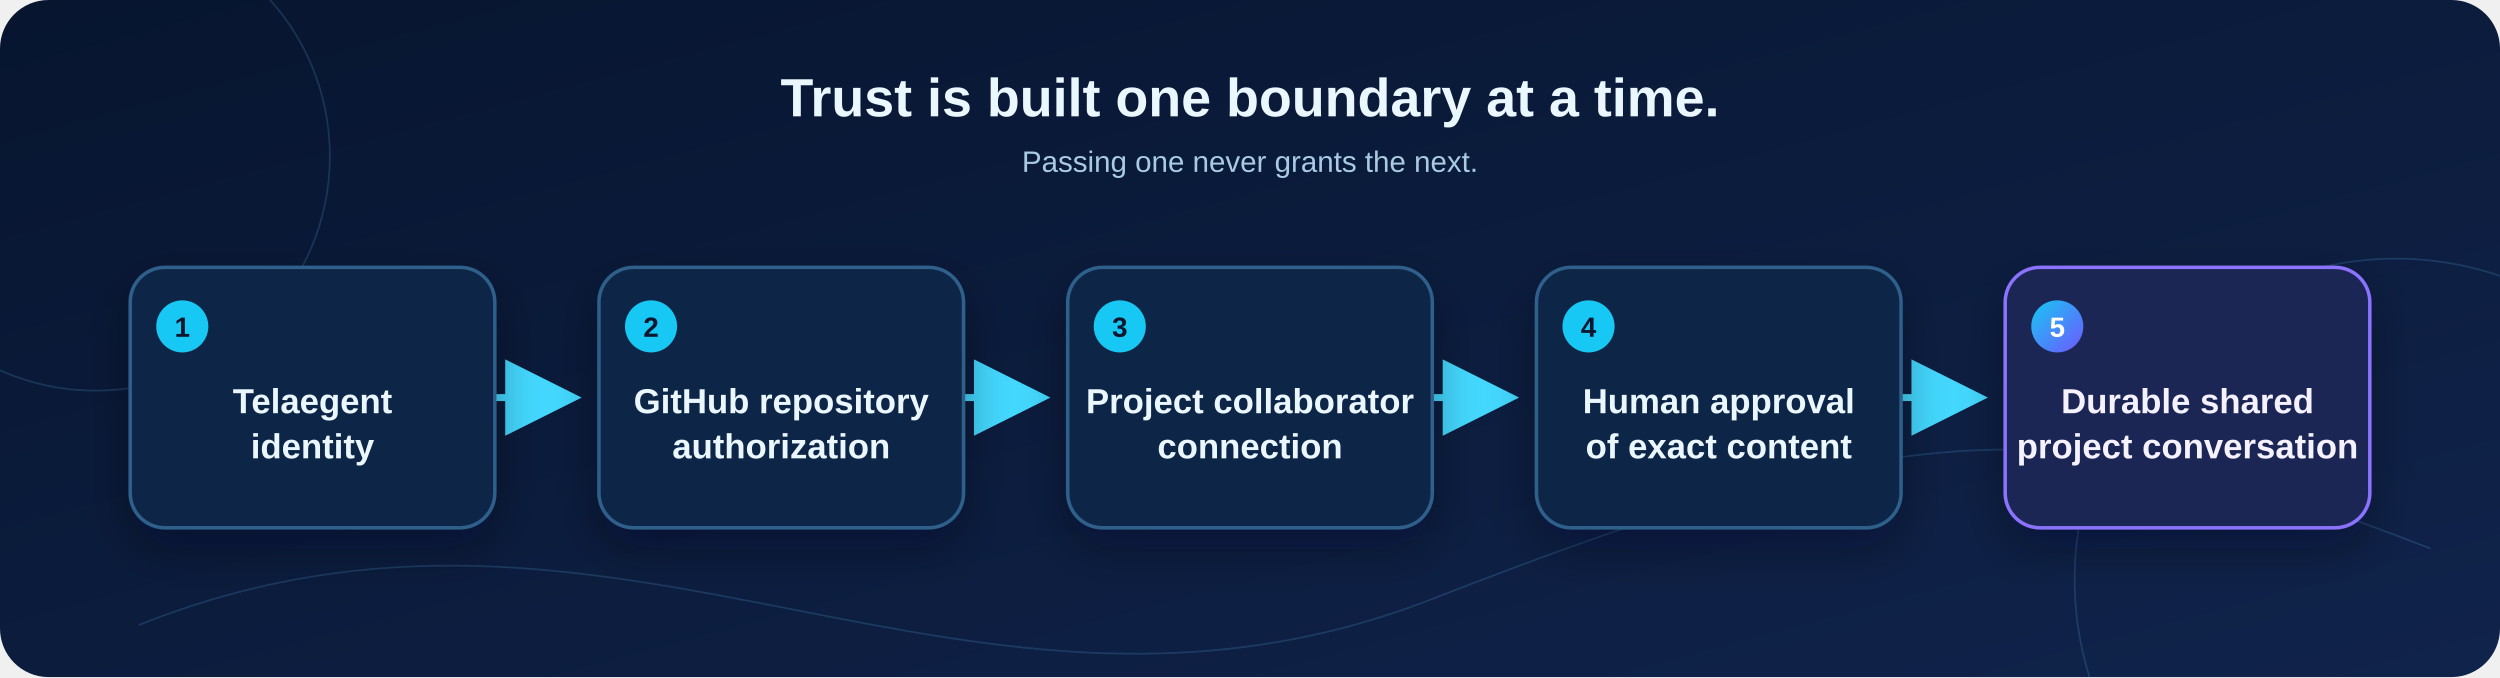
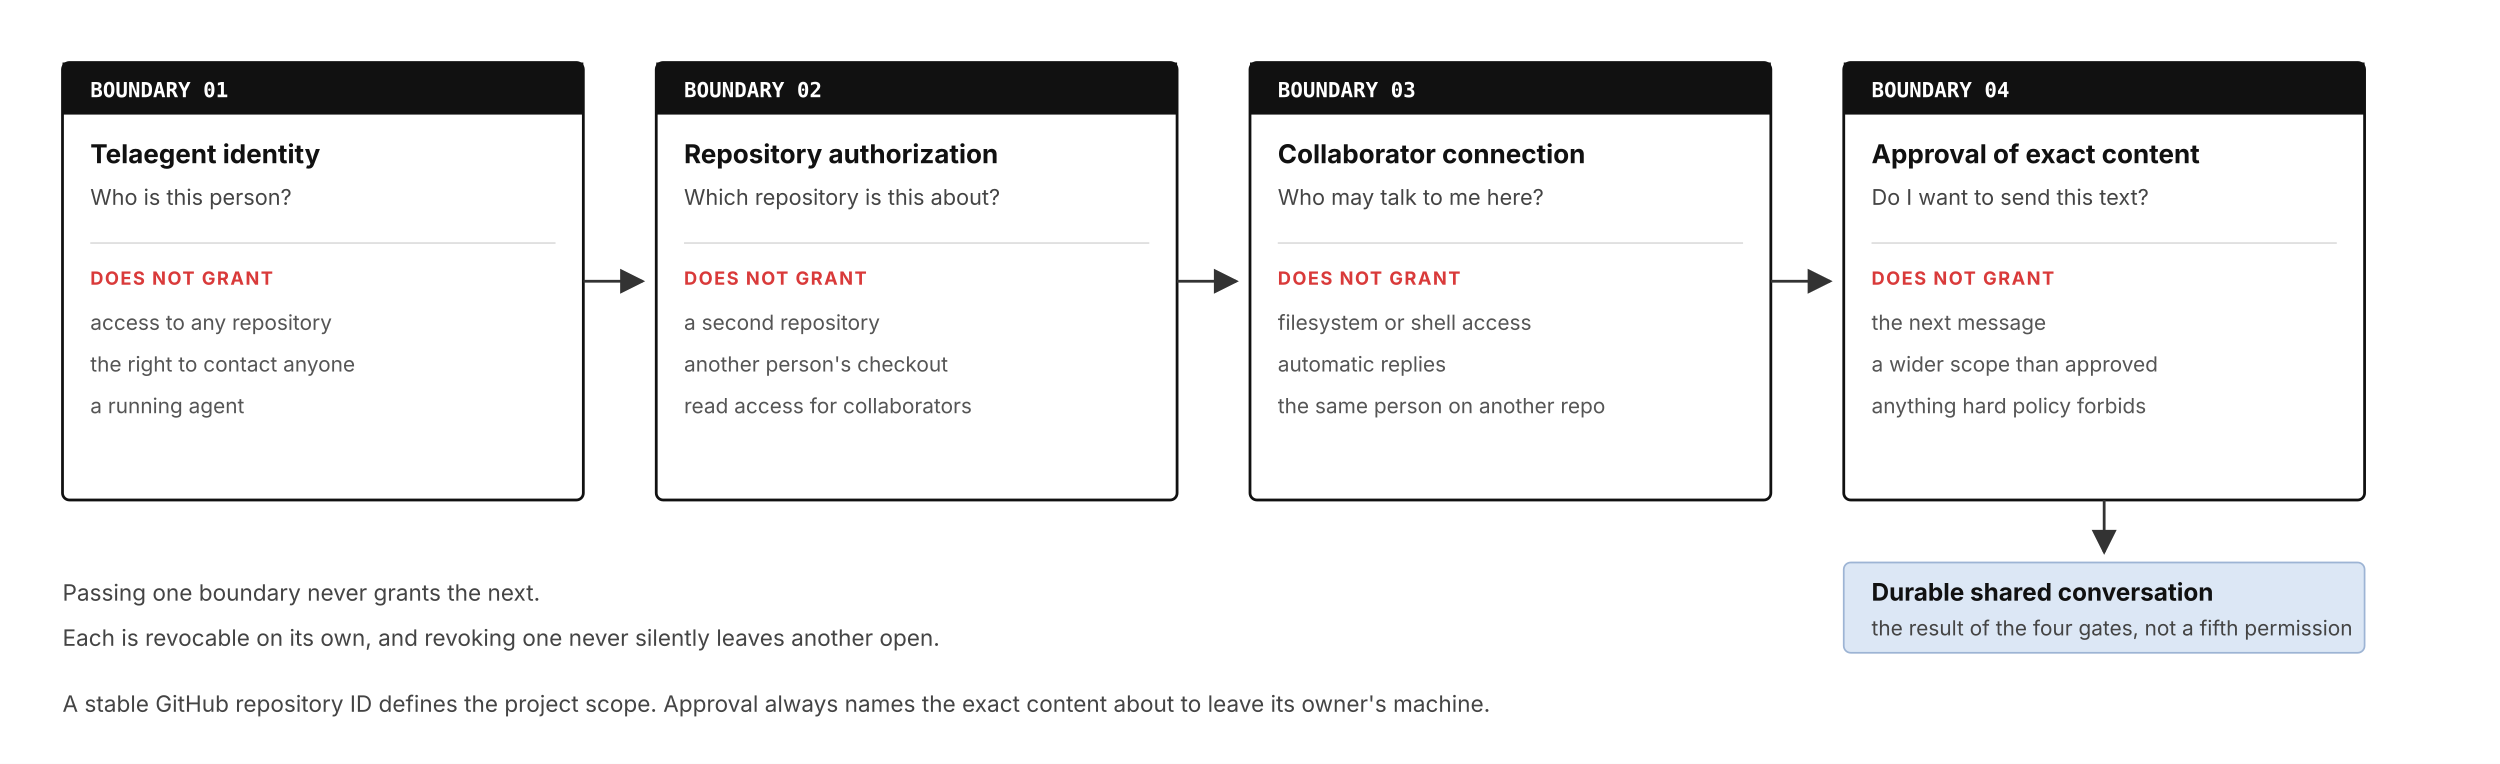
- <svg xmlns="http://www.w3.org/2000/svg" width="1440" height="390" viewBox="0 0 1440 390" role="img" aria-labelledby="title desc">
+ <svg xmlns="http://www.w3.org/2000/svg" width="1440" height="440" viewBox="0 0 1440 440" role="img" aria-labelledby="t d">
+   <style>
+     text { font-family: ui-sans-serif,-apple-system,"Segoe UI",Inter,Helvetica,sans-serif }
+     .page { fill:#FFFFFF }
+     .card { fill:#FFFFFF; stroke:#111111; stroke-width:1.6 }
+     .cap  { fill:#111111 }
+     .capn { font-size:12px; font-weight:700; fill:#FFFFFF; font-family:ui-monospace,SFMono-Regular,Menlo,monospace }
+     .name { font-size:15px; font-weight:700; fill:#111111 }
+     .q    { font-size:12.5px; fill:#444444 }
+     .hr   { stroke:#DDDDDD }
+     .noh  { font-size:10.5px; font-weight:700; fill:#D93A3A; letter-spacing:.08em }
+     .no   { font-size:12px; fill:#555555 }
+     .out  { fill:#DCE7F5; stroke:#9DB4D4 }
+     .outn { font-size:14px; font-weight:700; fill:#111111 }
+     .outs { font-size:12px; fill:#444444 }
+     .wire { fill:none; stroke:#333333; stroke-width:1.6 }
+     .foot { font-size:13px; fill:#444444 }
+   </style>
  <defs>
-     <linearGradient id="background" x1="0" y1="0" x2="1" y2="1">
-       <stop stop-color="#07152F" />
-       <stop offset="1" stop-color="#10234B" />
-     </linearGradient>
-     <linearGradient id="accent" x1="0" y1="0" x2="1" y2="1">
-       <stop stop-color="#16C8F3" />
-       <stop offset="1" stop-color="#6F57FF" />
-     </linearGradient>
-     <filter id="shadow" x="-20%" y="-25%" width="140%" height="170%">
-       <feDropShadow dx="0" dy="11" stdDeviation="13" flood-color="#010817" flood-opacity=".35" />
-     </filter>
-     <marker id="arrow" markerWidth="11" markerHeight="11" refX="8" refY="5.5" orient="auto">
-       <path d="M0 0 L11 5.5 L0 11 Z" fill="#44D8FF" />
+     <marker id="ar" markerWidth="9" markerHeight="9" refX="8" refY="4.5" orient="auto">
+       <path d="M0 0 L9 4.5 L0 9 Z" fill="#333333" />
    </marker>
  </defs>
-   <rect width="1440" height="390" rx="28" fill="url(#background)" />
-   <g opacity=".18" fill="none" stroke="#5EBAF6">
-     <circle cx="55" cy="90" r="135" />
-     <circle cx="1380" cy="334" r="185" />
-     <path d="M80 360 C355 250 555 450 825 345 S1185 232 1400 316" />
-   </g>
-   <text x="720" y="67" text-anchor="middle" fill="#EAF7FF" font-family="Arial, Helvetica, sans-serif" font-size="31" font-weight="700">Trust is built one boundary at a time.</text>
-   <text x="720" y="99" text-anchor="middle" fill="#A9CBE2" font-family="Arial, Helvetica, sans-serif" font-size="17">Passing one never grants the next.</text>
-   <g fill="none" stroke="#44D8FF" stroke-width="4" marker-end="url(#arrow)">
-     <path d="M285 229 H323" />
-     <path d="M555 229 H593" />
-     <path d="M825 229 H863" />
-     <path d="M1095 229 H1133" />
-   </g>
-   <g filter="url(#shadow)">
-     <rect x="75" y="154" width="210" height="150" rx="20" fill="#102747" stroke="#2F608B" stroke-width="2" />
-     <circle cx="105" cy="188" r="15" fill="#16C8F3" />
-     <text x="105" y="194" text-anchor="middle" fill="#07152F" font-family="Arial, Helvetica, sans-serif" font-size="16" font-weight="700">1</text>
-     <text x="180" y="238" text-anchor="middle" fill="#EAF7FF" font-family="Arial, Helvetica, sans-serif" font-size="20" font-weight="700">Telaegent</text>
-     <text x="180" y="264" text-anchor="middle" fill="#EAF7FF" font-family="Arial, Helvetica, sans-serif" font-size="20" font-weight="700">identity</text>
-   </g>
-   <g filter="url(#shadow)">
-     <rect x="345" y="154" width="210" height="150" rx="20" fill="#102747" stroke="#2F608B" stroke-width="2" />
-     <circle cx="375" cy="188" r="15" fill="#16C8F3" />
-     <text x="375" y="194" text-anchor="middle" fill="#07152F" font-family="Arial, Helvetica, sans-serif" font-size="16" font-weight="700">2</text>
-     <text x="450" y="238" text-anchor="middle" fill="#EAF7FF" font-family="Arial, Helvetica, sans-serif" font-size="20" font-weight="700">GitHub repository</text>
-     <text x="450" y="264" text-anchor="middle" fill="#EAF7FF" font-family="Arial, Helvetica, sans-serif" font-size="20" font-weight="700">authorization</text>
-   </g>
-   <g filter="url(#shadow)">
-     <rect x="615" y="154" width="210" height="150" rx="20" fill="#102747" stroke="#2F608B" stroke-width="2" />
-     <circle cx="645" cy="188" r="15" fill="#16C8F3" />
-     <text x="645" y="194" text-anchor="middle" fill="#07152F" font-family="Arial, Helvetica, sans-serif" font-size="16" font-weight="700">3</text>
-     <text x="720" y="238" text-anchor="middle" fill="#EAF7FF" font-family="Arial, Helvetica, sans-serif" font-size="20" font-weight="700">Project collaborator</text>
-     <text x="720" y="264" text-anchor="middle" fill="#EAF7FF" font-family="Arial, Helvetica, sans-serif" font-size="20" font-weight="700">connection</text>
-   </g>
-   <g filter="url(#shadow)">
-     <rect x="885" y="154" width="210" height="150" rx="20" fill="#102747" stroke="#2F608B" stroke-width="2" />
-     <circle cx="915" cy="188" r="15" fill="#16C8F3" />
-     <text x="915" y="194" text-anchor="middle" fill="#07152F" font-family="Arial, Helvetica, sans-serif" font-size="16" font-weight="700">4</text>
-     <text x="990" y="238" text-anchor="middle" fill="#EAF7FF" font-family="Arial, Helvetica, sans-serif" font-size="20" font-weight="700">Human approval</text>
-     <text x="990" y="264" text-anchor="middle" fill="#EAF7FF" font-family="Arial, Helvetica, sans-serif" font-size="20" font-weight="700">of exact content</text>
-   </g>
-   <g filter="url(#shadow)">
-     <rect x="1155" y="154" width="210" height="150" rx="20" fill="#1B2854" stroke="#8B72FF" stroke-width="2" />
-     <circle cx="1185" cy="188" r="15" fill="url(#accent)" />
-     <text x="1185" y="194" text-anchor="middle" fill="#FFF" font-family="Arial, Helvetica, sans-serif" font-size="16" font-weight="700">5</text>
-     <text x="1260" y="238" text-anchor="middle" fill="#F5F1FF" font-family="Arial, Helvetica, sans-serif" font-size="20" font-weight="700">Durable shared</text>
-     <text x="1260" y="264" text-anchor="middle" fill="#F5F1FF" font-family="Arial, Helvetica, sans-serif" font-size="20" font-weight="700">project conversation</text>
-   </g>
+   <rect class="page" width="1440" height="440" />
+   <rect class="card" x="36" y="36" width="300" height="252" rx="4" />
+   <rect class="cap" x="36" y="36" width="300" height="30" />
+   <text class="capn" x="52" y="56">BOUNDARY 01</text>
+   <text class="name" x="52" y="94">Telaegent identity</text>
+   <text class="q" x="52" y="118">Who is this person?</text>
+   <line class="hr" x1="52" y1="140" x2="320" y2="140" />
+   <text class="noh" x="52" y="164">DOES NOT GRANT</text>
+   <text class="no" x="52" y="190">access to any repository</text>
+   <text class="no" x="52" y="214">the right to contact anyone</text>
+   <text class="no" x="52" y="238">a running agent</text>
+   <path class="wire" d="M336 162 H370" marker-end="url(#ar)" />
+   <rect class="card" x="378" y="36" width="300" height="252" rx="4" />
+   <rect class="cap" x="378" y="36" width="300" height="30" />
+   <text class="capn" x="394" y="56">BOUNDARY 02</text>
+   <text class="name" x="394" y="94">Repository authorization</text>
+   <text class="q" x="394" y="118">Which repository is this about?</text>
+   <line class="hr" x1="394" y1="140" x2="662" y2="140" />
+   <text class="noh" x="394" y="164">DOES NOT GRANT</text>
+   <text class="no" x="394" y="190">a second repository</text>
+   <text class="no" x="394" y="214">another person's checkout</text>
+   <text class="no" x="394" y="238">read access for collaborators</text>
+   <path class="wire" d="M678 162 H712" marker-end="url(#ar)" />
+   <rect class="card" x="720" y="36" width="300" height="252" rx="4" />
+   <rect class="cap" x="720" y="36" width="300" height="30" />
+   <text class="capn" x="736" y="56">BOUNDARY 03</text>
+   <text class="name" x="736" y="94">Collaborator connection</text>
+   <text class="q" x="736" y="118">Who may talk to me here?</text>
+   <line class="hr" x1="736" y1="140" x2="1004" y2="140" />
+   <text class="noh" x="736" y="164">DOES NOT GRANT</text>
+   <text class="no" x="736" y="190">filesystem or shell access</text>
+   <text class="no" x="736" y="214">automatic replies</text>
+   <text class="no" x="736" y="238">the same person on another repo</text>
+   <path class="wire" d="M1020 162 H1054" marker-end="url(#ar)" />
+   <rect class="card" x="1062" y="36" width="300" height="252" rx="4" />
+   <rect class="cap" x="1062" y="36" width="300" height="30" />
+   <text class="capn" x="1078" y="56">BOUNDARY 04</text>
+   <text class="name" x="1078" y="94">Approval of exact content</text>
+   <text class="q" x="1078" y="118">Do I want to send this text?</text>
+   <line class="hr" x1="1078" y1="140" x2="1346" y2="140" />
+   <text class="noh" x="1078" y="164">DOES NOT GRANT</text>
+   <text class="no" x="1078" y="190">the next message</text>
+   <text class="no" x="1078" y="214">a wider scope than approved</text>
+   <text class="no" x="1078" y="238">anything hard policy forbids</text>
+   <path class="wire" d="M1212 288 V318" marker-end="url(#ar)" />
+   <rect class="out" x="1062" y="324" width="300" height="52" rx="4" />
+   <text class="outn" x="1078" y="346">Durable shared conversation</text>
+   <text class="outs" x="1078" y="366">the result of the four gates, not a fifth permission</text>
+   <text class="foot" x="36" y="346">Passing one boundary never grants the next.</text>
+   <text class="foot" x="36" y="372">Each is revocable on its own, and revoking one never silently leaves another open.</text>
+   <text class="foot" x="36" y="410">A stable GitHub repository ID defines the project scope. Approval always names the exact content about to leave its owner's machine.</text>
</svg>
